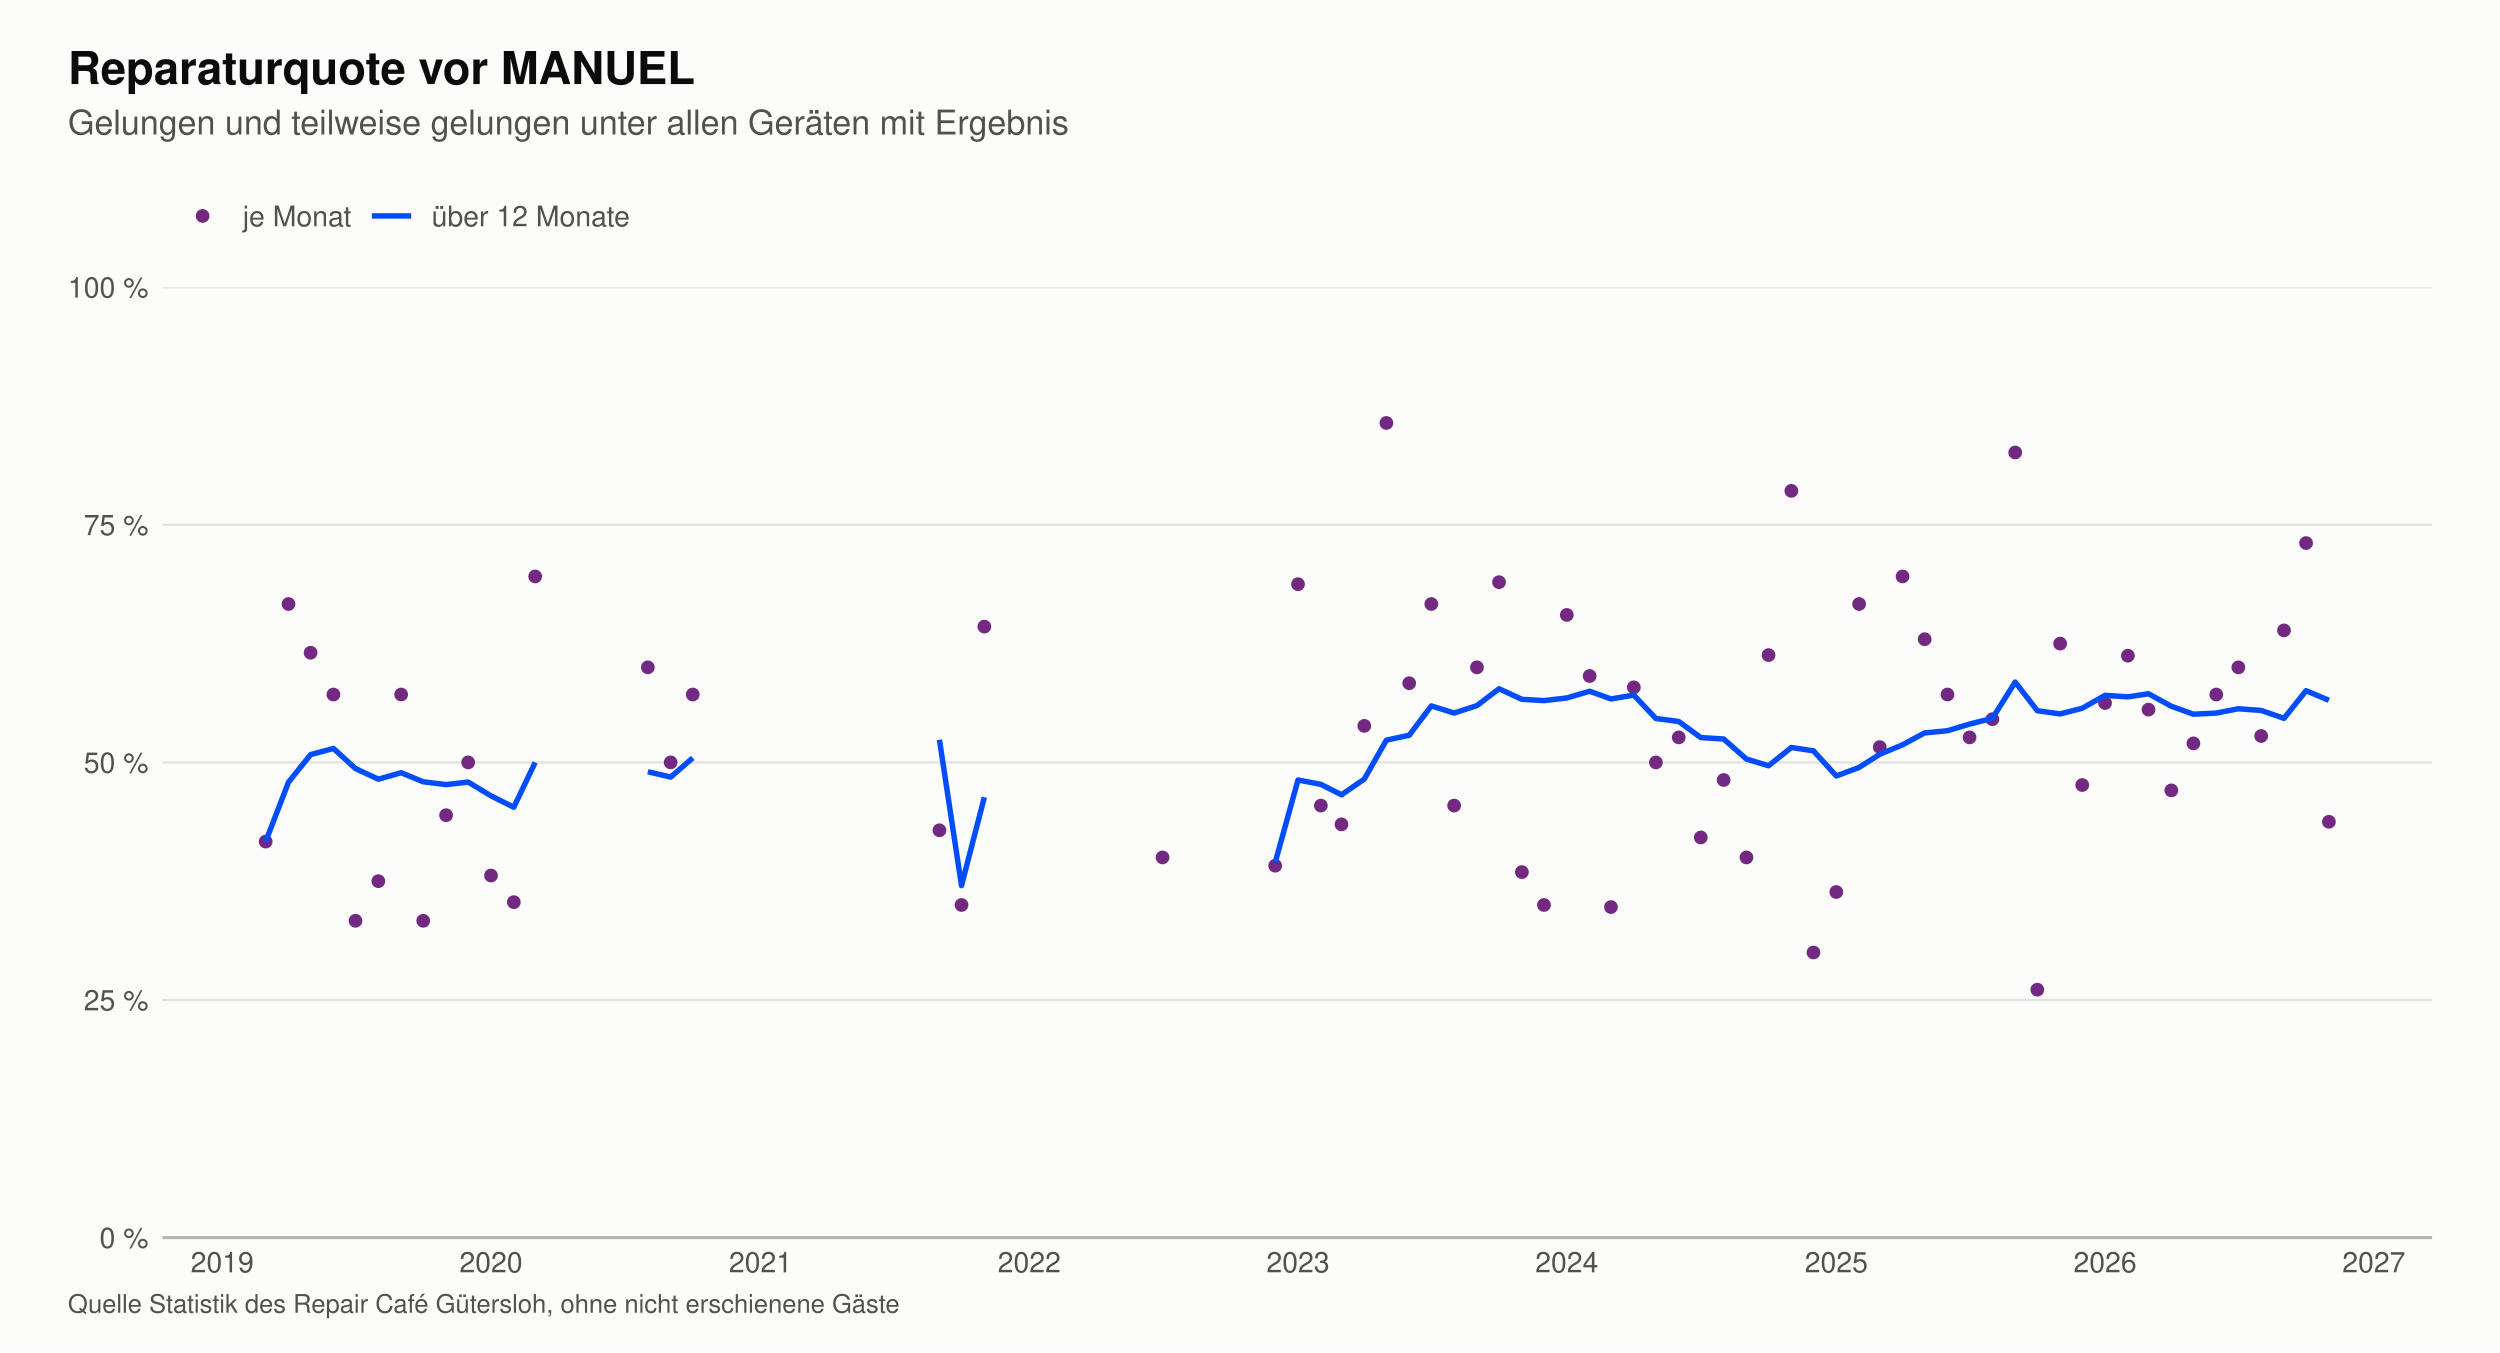
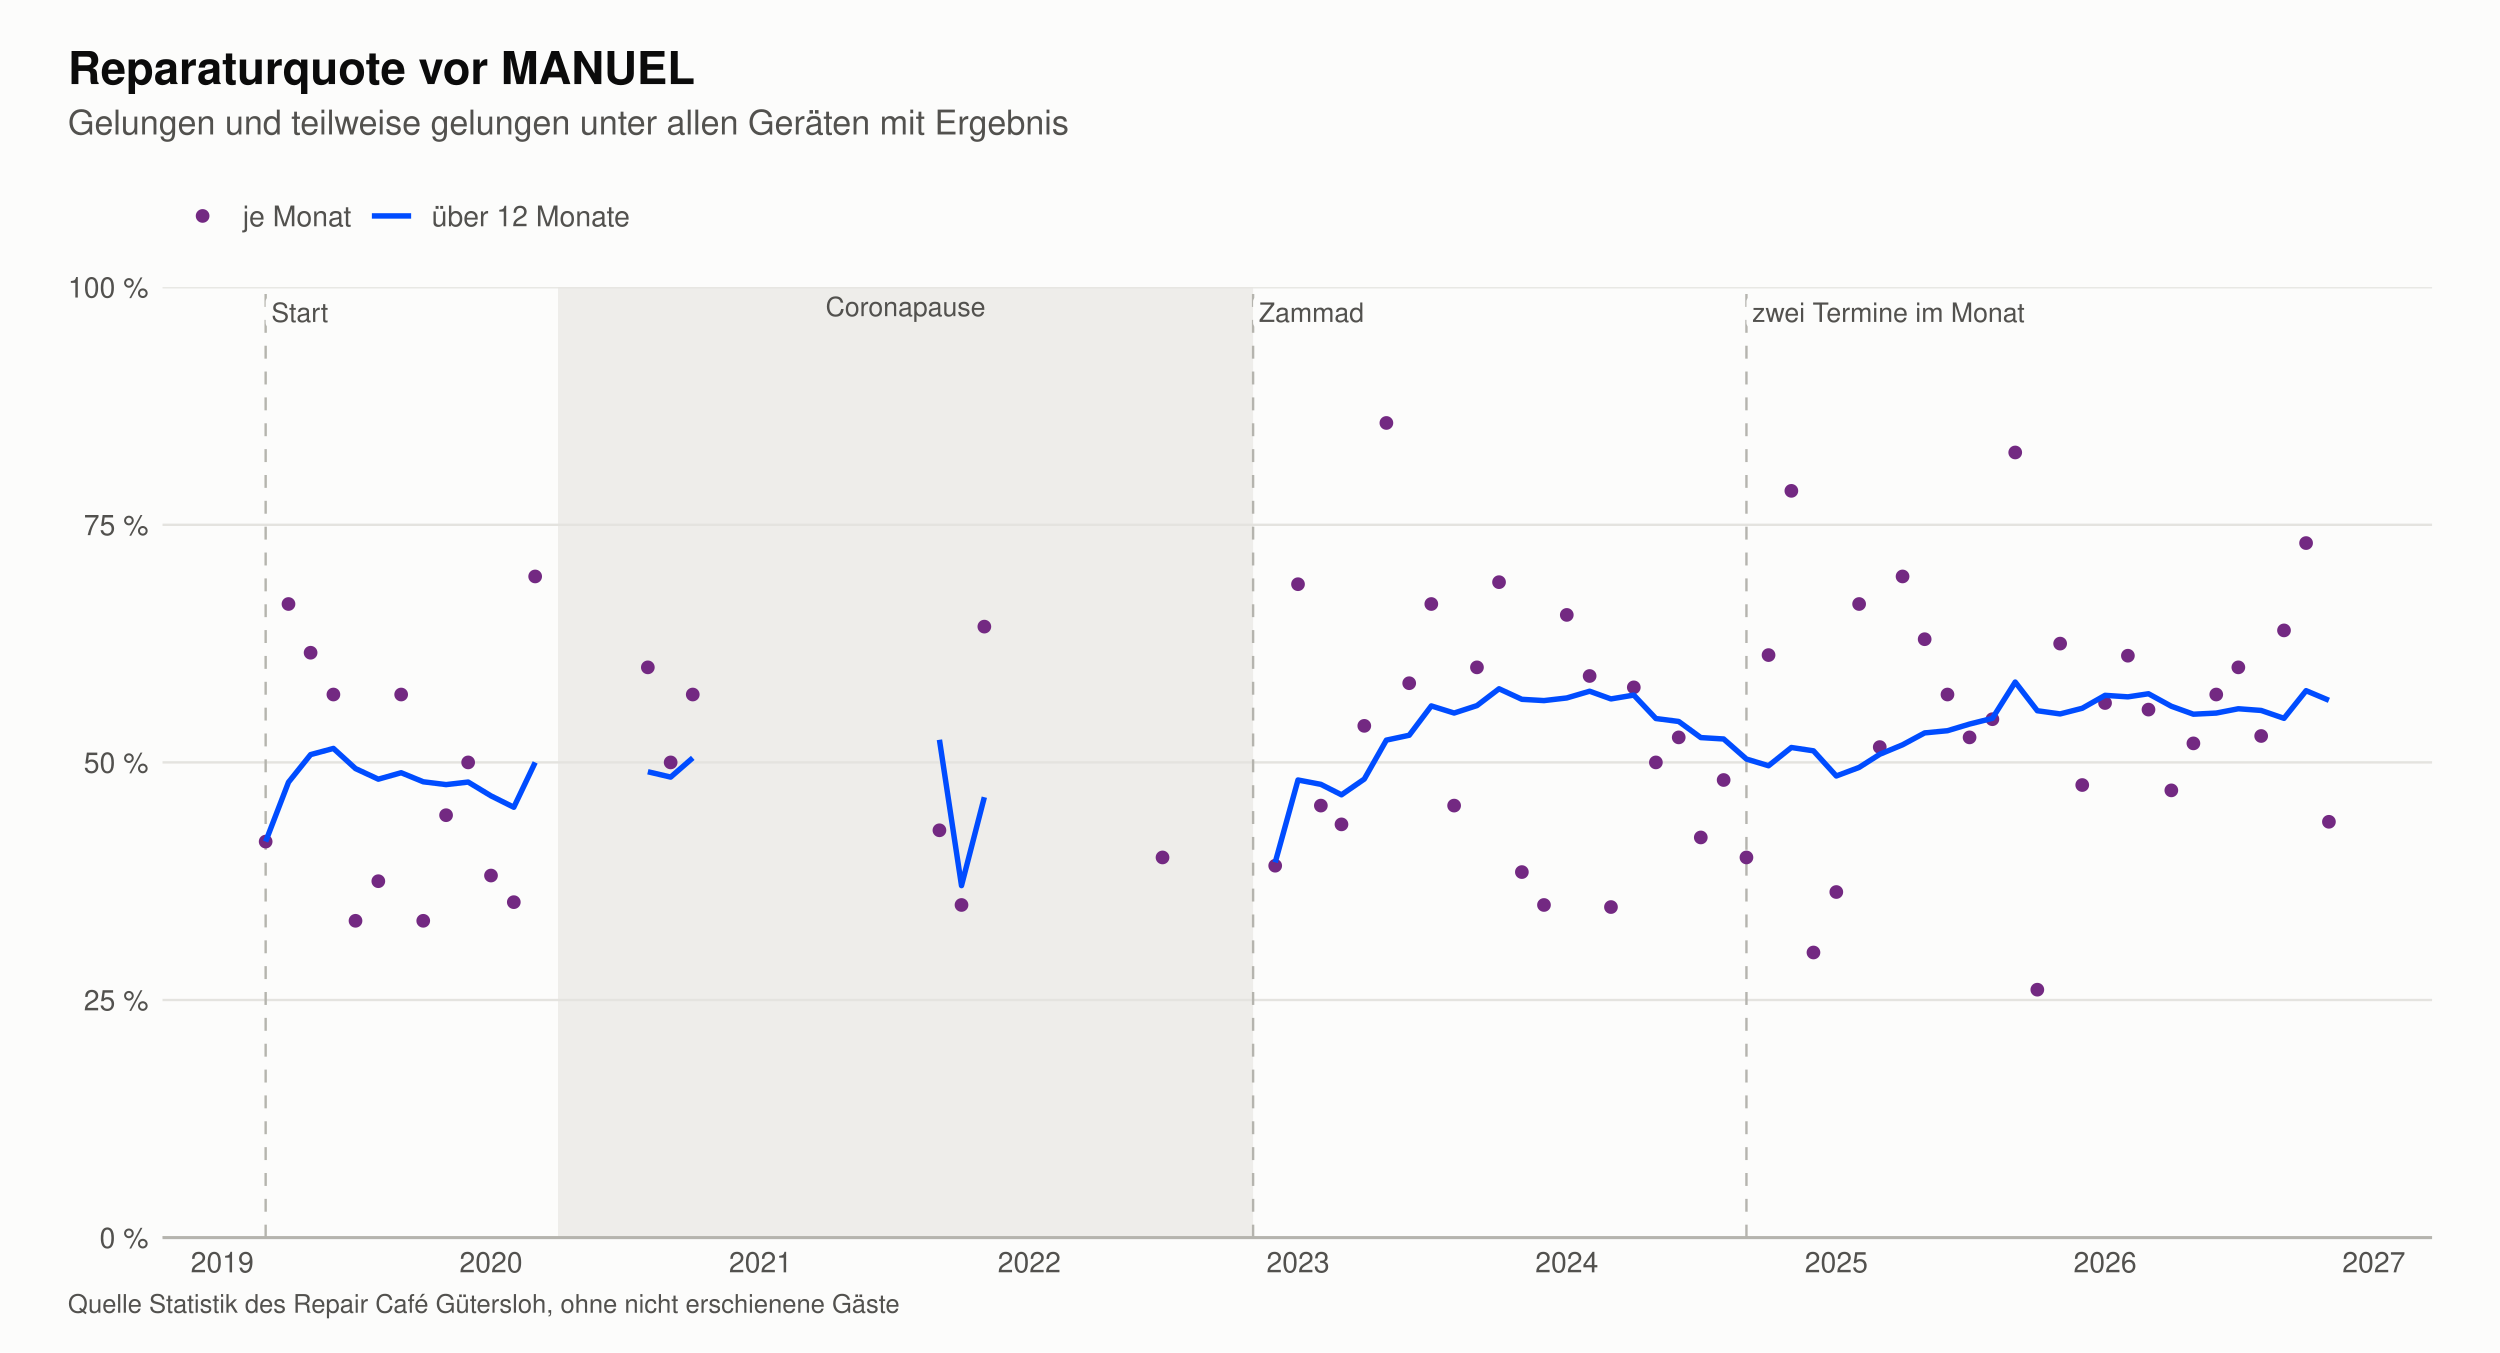
<svg xmlns="http://www.w3.org/2000/svg" width="880.00pt" height="476.00pt" viewBox="0 0 880.00 476.00">
  <style>@media (prefers-color-scheme: dark) {
[style*='fill: #FCFCFB'] { fill: #1A1A19 !important; }
[style*='stroke: #FCFCFB'] { stroke: #1A1A19 !important; }
[style*='fill: #0B0B0B'] { fill: #F0EFEC !important; }
[style*='stroke: #0B0B0B'] { stroke: #F0EFEC !important; }
[style*='fill: #52514E'] { fill: #C3C2B7 !important; }
[style*='stroke: #52514E'] { stroke: #C3C2B7 !important; }
[style*='fill: #E4E3DF'] { fill: #3A3A37 !important; }
[style*='stroke: #E4E3DF'] { stroke: #3A3A37 !important; }
[style*='fill: #B5B4AE'] { fill: #5C5B55 !important; }
[style*='stroke: #B5B4AE'] { stroke: #5C5B55 !important; }
[style*='fill: #9A9992'] { fill: #75746E !important; }
[style*='stroke: #9A9992'] { stroke: #75746E !important; }
[style*='fill: #2A78D6'] { fill: #3987E5 !important; }
[style*='stroke: #2A78D6'] { stroke: #3987E5 !important; }
[style*='fill: #EB6834'] { fill: #D95926 !important; }
[style*='stroke: #EB6834'] { stroke: #D95926 !important; }
}</style>
  <g class="svglite">
    <defs>
      <style type="text/css">
    .svglite line, .svglite polyline, .svglite polygon, .svglite path, .svglite rect, .svglite circle {
      fill: none;
      stroke: #000000;
      stroke-linecap: round;
      stroke-linejoin: round;
      stroke-miterlimit: 10.00;
    }
    .svglite text {
      white-space: pre;
    }
    .svglite g.glyphgroup path {
      fill: inherit;
      stroke: none;
    }
  </style>
    </defs>
    <rect width="100%" height="100%" style="stroke: none; fill: #FCFCFB;" />
    <defs>
      <clipPath id="cpMC4wMHw4ODAuMDB8MC4wMHw0NzYuMDA=">
        <rect x="0.00" y="0.00" width="880.00" height="476.00" />
      </clipPath>
    </defs>
    <g clip-path="url(#cpMC4wMHw4ODAuMDB8MC4wMHw0NzYuMDA=)">
      <rect x="0.00" y="0.00" width="880.00" height="476.00" style="stroke-width: 1.07; stroke: none; fill: #FCFCFB;" />
    </g>
    <defs>
      <clipPath id="cpNTcuMjB8ODU2LjA5fDEwMS4wOXw0MzUuNjQ=">
        <rect x="57.20" y="101.09" width="798.89" height="334.55" />
      </clipPath>
    </defs>
    <g clip-path="url(#cpNTcuMjB8ODU2LjA5fDEwMS4wOXw0MzUuNjQ=)">
      <polyline points="57.20,435.64 856.09,435.64 " style="stroke-width: 0.85; stroke: #E4E3DF; stroke-linecap: butt;" />
      <polyline points="57.20,352.00 856.09,352.00 " style="stroke-width: 0.85; stroke: #E4E3DF; stroke-linecap: butt;" />
      <polyline points="57.20,268.37 856.09,268.37 " style="stroke-width: 0.85; stroke: #E4E3DF; stroke-linecap: butt;" />
      <polyline points="57.20,184.73 856.09,184.73 " style="stroke-width: 0.85; stroke: #E4E3DF; stroke-linecap: butt;" />
      <polyline points="57.20,101.09 856.09,101.09 " style="stroke-width: 0.85; stroke: #E4E3DF; stroke-linecap: butt;" />
+       <rect x="196.41" y="101.09" width="244.68" height="334.55" style="stroke-width: 1.07; stroke: none; stroke-linecap: butt; stroke-linejoin: miter; fill: #E4E3DF; fill-opacity: 0.60;" />
+       <text x="318.75" y="111.27" text-anchor="middle" style="font-size: 9.39px;fill: #52514E; font-family: &quot;Nimbus Sans&quot;;" textLength="56.25px" lengthAdjust="spacingAndGlyphs">Coronapause</text>
+       <line x1="93.51" y1="435.64" x2="93.51" y2="101.09" style="stroke-width: 0.85; stroke: #B5B4AE; stroke-dasharray: 4.55,4.55; stroke-linecap: butt;" />
+       <line x1="441.09" y1="435.64" x2="441.09" y2="101.09" style="stroke-width: 0.85; stroke: #B5B4AE; stroke-dasharray: 4.55,4.55; stroke-linecap: butt;" />
+       <line x1="614.75" y1="435.64" x2="614.75" y2="101.09" style="stroke-width: 0.85; stroke: #B5B4AE; stroke-dasharray: 4.55,4.55; stroke-linecap: butt;" />
+       <polygon points="95.20,115.37 115.82,115.37 115.76,115.37 116.03,115.36 116.30,115.31 116.55,115.21 116.78,115.07 117.00,114.90 117.18,114.70 117.32,114.47 117.43,114.22 117.49,113.95 117.52,113.68 117.52,113.68 117.52,106.13 117.52,106.13 117.49,105.85 117.43,105.59 117.32,105.34 117.18,105.11 117.00,104.91 116.78,104.73 116.55,104.60 116.30,104.50 116.03,104.45 115.82,104.44 95.20,104.44 95.41,104.45 95.14,104.44 94.87,104.47 94.61,104.55 94.36,104.66 94.14,104.82 93.94,105.00 93.78,105.22 93.65,105.46 93.56,105.72 93.52,105.99 93.51,106.13 93.51,113.68 93.52,113.55 93.52,113.82 93.56,114.09 93.65,114.34 93.78,114.59 93.94,114.80 94.14,114.99 94.36,115.15 94.61,115.26 94.87,115.34 95.14,115.37 " style="stroke-width: 0.00; stroke: none; fill: #FCFCFB;" />
+       <text x="95.51" y="113.32" style="font-size: 9.39px;fill: #52514E; font-family: &quot;Nimbus Sans&quot;;" textLength="20.02px" lengthAdjust="spacingAndGlyphs">Start</text>
+       <polygon points="442.78,115.37 480.40,115.37 480.34,115.37 480.61,115.36 480.87,115.31 481.13,115.21 481.36,115.07 481.58,114.90 481.76,114.70 481.90,114.47 482.01,114.22 482.07,113.95 482.09,113.68 482.09,113.68 482.09,106.13 482.09,106.13 482.07,105.85 482.01,105.59 481.90,105.34 481.76,105.11 481.58,104.91 481.36,104.73 481.13,104.60 480.87,104.50 480.61,104.45 480.40,104.44 442.78,104.44 442.99,104.45 442.72,104.44 442.45,104.47 442.18,104.55 441.94,104.66 441.71,104.82 441.52,105.00 441.36,105.22 441.23,105.46 441.14,105.72 441.10,105.99 441.09,106.13 441.09,113.68 441.10,113.55 441.10,113.82 441.14,114.09 441.23,114.34 441.36,114.59 441.52,114.80 441.71,114.99 441.94,115.15 442.18,115.26 442.45,115.34 442.72,115.37 " style="stroke-width: 0.00; stroke: none; fill: #FCFCFB;" />
+       <text x="443.09" y="113.32" style="font-size: 9.39px;fill: #52514E; font-family: &quot;Nimbus Sans&quot;;" textLength="37.02px" lengthAdjust="spacingAndGlyphs">Zammad</text>
+       <polygon points="616.44,115.37 712.89,115.37 712.82,115.37 713.10,115.36 713.36,115.31 713.62,115.21 713.85,115.07 714.06,114.90 714.24,114.70 714.39,114.47 714.50,114.22 714.56,113.95 714.58,113.68 714.58,113.68 714.58,106.13 714.58,106.13 714.56,105.85 714.50,105.59 714.39,105.34 714.24,105.11 714.06,104.91 713.85,104.73 713.62,104.60 713.36,104.50 713.10,104.45 712.89,104.44 616.44,104.44 616.65,104.45 616.38,104.44 616.11,104.47 615.84,104.55 615.60,104.66 615.38,104.82 615.18,105.00 615.02,105.22 614.89,105.46 614.80,105.72 614.76,105.99 614.75,106.13 614.75,113.68 614.76,113.55 614.76,113.82 614.80,114.09 614.89,114.34 615.02,114.59 615.18,114.80 615.38,114.99 615.60,115.15 615.84,115.26 616.11,115.34 616.38,115.37 " style="stroke-width: 0.00; stroke: none; fill: #FCFCFB;" />
+       <text x="616.75" y="113.32" style="font-size: 9.39px;fill: #52514E; font-family: &quot;Nimbus Sans&quot;;" textLength="95.84px" lengthAdjust="spacingAndGlyphs">zwei Termine im Monat</text>
      <circle cx="93.51" cy="296.24" r="2.06" style="stroke-width: 0.71; stroke: #732982; fill: #732982;" />
      <circle cx="101.55" cy="212.61" r="2.06" style="stroke-width: 0.71; stroke: #732982; fill: #732982;" />
      <circle cx="109.33" cy="229.76" r="2.06" style="stroke-width: 0.71; stroke: #732982; fill: #732982;" />
      <circle cx="117.36" cy="244.47" r="2.06" style="stroke-width: 0.71; stroke: #732982; fill: #732982;" />
      <circle cx="125.14" cy="324.12" r="2.06" style="stroke-width: 0.71; stroke: #732982; fill: #732982;" />
      <circle cx="133.17" cy="310.18" r="2.06" style="stroke-width: 0.71; stroke: #732982; fill: #732982;" />
      <circle cx="141.21" cy="244.47" r="2.06" style="stroke-width: 0.71; stroke: #732982; fill: #732982;" />
      <circle cx="148.98" cy="324.12" r="2.06" style="stroke-width: 0.71; stroke: #732982; fill: #732982;" />
      <circle cx="157.02" cy="286.95" r="2.06" style="stroke-width: 0.71; stroke: #732982; fill: #732982;" />
      <circle cx="164.79" cy="268.37" r="2.06" style="stroke-width: 0.71; stroke: #732982; fill: #732982;" />
      <circle cx="172.83" cy="308.19" r="2.06" style="stroke-width: 0.71; stroke: #732982; fill: #732982;" />
      <circle cx="180.86" cy="317.56" r="2.06" style="stroke-width: 0.71; stroke: #732982; fill: #732982;" />
      <circle cx="188.38" cy="202.91" r="2.06" style="stroke-width: 0.71; stroke: #732982; fill: #732982;" />
      <circle cx="228.04" cy="234.91" r="2.06" style="stroke-width: 0.71; stroke: #732982; fill: #732982;" />
      <circle cx="236.07" cy="268.37" r="2.06" style="stroke-width: 0.71; stroke: #732982; fill: #732982;" />
      <circle cx="243.85" cy="244.47" r="2.06" style="stroke-width: 0.71; stroke: #732982; fill: #732982;" />
      <circle cx="330.68" cy="292.26" r="2.06" style="stroke-width: 0.71; stroke: #732982; fill: #732982;" />
      <circle cx="338.45" cy="318.55" r="2.06" style="stroke-width: 0.71; stroke: #732982; fill: #732982;" />
      <circle cx="346.49" cy="220.57" r="2.06" style="stroke-width: 0.71; stroke: #732982; fill: #732982;" />
      <circle cx="409.21" cy="301.82" r="2.06" style="stroke-width: 0.71; stroke: #732982; fill: #732982;" />
      <circle cx="448.87" cy="304.73" r="2.06" style="stroke-width: 0.71; stroke: #732982; fill: #732982;" />
      <circle cx="456.90" cy="205.64" r="2.06" style="stroke-width: 0.71; stroke: #732982; fill: #732982;" />
      <circle cx="464.94" cy="283.57" r="2.06" style="stroke-width: 0.71; stroke: #732982; fill: #732982;" />
      <circle cx="472.20" cy="290.18" r="2.06" style="stroke-width: 0.71; stroke: #732982; fill: #732982;" />
      <circle cx="480.23" cy="255.50" r="2.06" style="stroke-width: 0.71; stroke: #732982; fill: #732982;" />
      <circle cx="488.01" cy="148.88" r="2.06" style="stroke-width: 0.71; stroke: #732982; fill: #732982;" />
      <circle cx="496.04" cy="240.49" r="2.06" style="stroke-width: 0.71; stroke: #732982; fill: #732982;" />
      <circle cx="503.82" cy="212.61" r="2.06" style="stroke-width: 0.71; stroke: #732982; fill: #732982;" />
      <circle cx="511.85" cy="283.57" r="2.06" style="stroke-width: 0.71; stroke: #732982; fill: #732982;" />
      <circle cx="519.89" cy="234.91" r="2.06" style="stroke-width: 0.71; stroke: #732982; fill: #732982;" />
      <circle cx="527.66" cy="204.92" r="2.06" style="stroke-width: 0.71; stroke: #732982; fill: #732982;" />
      <circle cx="535.70" cy="306.97" r="2.06" style="stroke-width: 0.71; stroke: #732982; fill: #732982;" />
      <circle cx="543.48" cy="318.55" r="2.06" style="stroke-width: 0.71; stroke: #732982; fill: #732982;" />
      <circle cx="551.51" cy="216.45" r="2.06" style="stroke-width: 0.71; stroke: #732982; fill: #732982;" />
      <circle cx="559.55" cy="237.95" r="2.06" style="stroke-width: 0.71; stroke: #732982; fill: #732982;" />
      <circle cx="567.06" cy="319.28" r="2.06" style="stroke-width: 0.71; stroke: #732982; fill: #732982;" />
      <circle cx="575.10" cy="241.95" r="2.06" style="stroke-width: 0.71; stroke: #732982; fill: #732982;" />
      <circle cx="582.87" cy="268.37" r="2.06" style="stroke-width: 0.71; stroke: #732982; fill: #732982;" />
      <circle cx="590.91" cy="259.56" r="2.06" style="stroke-width: 0.71; stroke: #732982; fill: #732982;" />
      <circle cx="598.68" cy="294.78" r="2.06" style="stroke-width: 0.71; stroke: #732982; fill: #732982;" />
      <circle cx="606.72" cy="274.56" r="2.06" style="stroke-width: 0.71; stroke: #732982; fill: #732982;" />
      <circle cx="614.75" cy="301.82" r="2.06" style="stroke-width: 0.71; stroke: #732982; fill: #732982;" />
      <circle cx="622.53" cy="230.59" r="2.06" style="stroke-width: 0.71; stroke: #732982; fill: #732982;" />
      <circle cx="630.56" cy="172.78" r="2.06" style="stroke-width: 0.71; stroke: #732982; fill: #732982;" />
      <circle cx="638.34" cy="335.28" r="2.06" style="stroke-width: 0.71; stroke: #732982; fill: #732982;" />
      <circle cx="646.38" cy="313.99" r="2.06" style="stroke-width: 0.71; stroke: #732982; fill: #732982;" />
      <circle cx="654.41" cy="212.61" r="2.06" style="stroke-width: 0.71; stroke: #732982; fill: #732982;" />
      <circle cx="661.67" cy="262.97" r="2.06" style="stroke-width: 0.71; stroke: #732982; fill: #732982;" />
      <circle cx="669.70" cy="202.91" r="2.06" style="stroke-width: 0.71; stroke: #732982; fill: #732982;" />
      <circle cx="677.48" cy="225.00" r="2.06" style="stroke-width: 0.71; stroke: #732982; fill: #732982;" />
      <circle cx="685.51" cy="244.47" r="2.06" style="stroke-width: 0.71; stroke: #732982; fill: #732982;" />
      <circle cx="693.29" cy="259.56" r="2.06" style="stroke-width: 0.71; stroke: #732982; fill: #732982;" />
      <circle cx="701.32" cy="253.16" r="2.06" style="stroke-width: 0.71; stroke: #732982; fill: #732982;" />
      <circle cx="709.36" cy="159.27" r="2.06" style="stroke-width: 0.71; stroke: #732982; fill: #732982;" />
      <circle cx="717.14" cy="348.37" r="2.06" style="stroke-width: 0.71; stroke: #732982; fill: #732982;" />
      <circle cx="725.17" cy="226.55" r="2.06" style="stroke-width: 0.71; stroke: #732982; fill: #732982;" />
      <circle cx="732.95" cy="276.33" r="2.06" style="stroke-width: 0.71; stroke: #732982; fill: #732982;" />
      <circle cx="740.98" cy="247.46" r="2.06" style="stroke-width: 0.71; stroke: #732982; fill: #732982;" />
      <circle cx="749.02" cy="230.81" r="2.06" style="stroke-width: 0.71; stroke: #732982; fill: #732982;" />
      <circle cx="756.27" cy="249.78" r="2.06" style="stroke-width: 0.71; stroke: #732982; fill: #732982;" />
      <circle cx="764.31" cy="278.21" r="2.06" style="stroke-width: 0.71; stroke: #732982; fill: #732982;" />
      <circle cx="772.08" cy="261.67" r="2.06" style="stroke-width: 0.71; stroke: #732982; fill: #732982;" />
      <circle cx="780.12" cy="244.47" r="2.06" style="stroke-width: 0.71; stroke: #732982; fill: #732982;" />
      <circle cx="787.90" cy="234.91" r="2.06" style="stroke-width: 0.71; stroke: #732982; fill: #732982;" />
      <circle cx="795.93" cy="259.07" r="2.06" style="stroke-width: 0.71; stroke: #732982; fill: #732982;" />
      <circle cx="803.97" cy="221.90" r="2.06" style="stroke-width: 0.71; stroke: #732982; fill: #732982;" />
      <circle cx="811.74" cy="191.16" r="2.06" style="stroke-width: 0.71; stroke: #732982; fill: #732982;" />
      <circle cx="819.78" cy="289.27" r="2.06" style="stroke-width: 0.71; stroke: #732982; fill: #732982;" />
      <polyline points="93.51,296.24 101.55,275.34 109.33,265.62 117.36,263.45 125.14,270.54 133.17,274.27 141.21,272.00 148.98,275.19 157.02,276.18 164.79,275.28 172.83,280.15 180.86,284.15 188.38,268.37 " style="stroke-width: 1.92; stroke: #004CFF; stroke-linecap: butt;" />
      <polyline points="228.04,271.65 236.07,273.54 243.85,266.77 " style="stroke-width: 1.92; stroke: #004CFF; stroke-linecap: butt;" />
      <polyline points="330.68,260.40 338.45,311.73 346.49,280.61 " style="stroke-width: 1.92; stroke: #004CFF; stroke-linecap: butt;" />
      <polyline points="448.87,303.58 456.90,274.56 464.94,276.09 472.20,279.77 480.23,274.23 488.01,260.52 496.04,258.81 503.82,248.48 511.85,250.99 519.89,248.37 527.66,242.45 535.70,246.16 543.48,246.61 551.51,245.68 559.55,243.31 567.06,246.02 575.10,244.67 582.87,252.92 590.91,253.96 598.68,259.63 606.72,260.12 614.75,267.19 622.53,269.54 630.56,263.12 638.34,264.29 646.38,273.14 654.41,270.13 661.67,265.51 669.70,262.17 677.48,257.98 685.51,257.21 693.29,254.87 701.32,252.85 709.36,240.09 717.14,250.18 725.17,251.30 732.95,249.31 740.98,244.76 749.02,245.29 756.27,244.20 764.31,248.60 772.08,251.40 780.12,251.00 787.90,249.48 795.93,250.08 803.97,252.85 811.74,243.12 819.78,246.51 " style="stroke-width: 1.92; stroke: #004CFF; stroke-linecap: butt;" />
    </g>
    <g clip-path="url(#cpMC4wMHw4ODAuMDB8MC4wMHw0NzYuMDA=)">
      <text x="52.27" y="439.28" text-anchor="end" style="font-size: 10.00px;fill: #52514E; font-family: &quot;Nimbus Sans&quot;;" textLength="17.23px" lengthAdjust="spacingAndGlyphs">0 %</text>
      <text x="52.27" y="355.65" text-anchor="end" style="font-size: 10.00px;fill: #52514E; font-family: &quot;Nimbus Sans&quot;;" textLength="22.80px" lengthAdjust="spacingAndGlyphs">25 %</text>
      <text x="52.27" y="272.01" text-anchor="end" style="font-size: 10.00px;fill: #52514E; font-family: &quot;Nimbus Sans&quot;;" textLength="22.80px" lengthAdjust="spacingAndGlyphs">50 %</text>
      <text x="52.27" y="188.37" text-anchor="end" style="font-size: 10.00px;fill: #52514E; font-family: &quot;Nimbus Sans&quot;;" textLength="22.80px" lengthAdjust="spacingAndGlyphs">75 %</text>
      <text x="52.27" y="104.73" text-anchor="end" style="font-size: 10.00px;fill: #52514E; font-family: &quot;Nimbus Sans&quot;;" textLength="28.36px" lengthAdjust="spacingAndGlyphs">100 %</text>
      <polyline points="57.20,435.64 856.09,435.64 " style="stroke-width: 1.07; stroke: #B5B4AE; stroke-linecap: butt;" />
      <text x="78.22" y="447.86" text-anchor="middle" style="font-size: 10.00px;fill: #52514E; font-family: &quot;Nimbus Sans&quot;;" textLength="22.25px" lengthAdjust="spacingAndGlyphs">2019</text>
      <text x="172.83" y="447.86" text-anchor="middle" style="font-size: 10.00px;fill: #52514E; font-family: &quot;Nimbus Sans&quot;;" textLength="22.25px" lengthAdjust="spacingAndGlyphs">2020</text>
      <text x="267.69" y="447.86" text-anchor="middle" style="font-size: 10.00px;fill: #52514E; font-family: &quot;Nimbus Sans&quot;;" textLength="22.25px" lengthAdjust="spacingAndGlyphs">2021</text>
      <text x="362.30" y="447.86" text-anchor="middle" style="font-size: 10.00px;fill: #52514E; font-family: &quot;Nimbus Sans&quot;;" textLength="22.25px" lengthAdjust="spacingAndGlyphs">2022</text>
      <text x="456.90" y="447.86" text-anchor="middle" style="font-size: 10.00px;fill: #52514E; font-family: &quot;Nimbus Sans&quot;;" textLength="22.25px" lengthAdjust="spacingAndGlyphs">2023</text>
      <text x="551.51" y="447.86" text-anchor="middle" style="font-size: 10.00px;fill: #52514E; font-family: &quot;Nimbus Sans&quot;;" textLength="22.25px" lengthAdjust="spacingAndGlyphs">2024</text>
      <text x="646.38" y="447.86" text-anchor="middle" style="font-size: 10.00px;fill: #52514E; font-family: &quot;Nimbus Sans&quot;;" textLength="22.25px" lengthAdjust="spacingAndGlyphs">2025</text>
      <text x="740.98" y="447.86" text-anchor="middle" style="font-size: 10.00px;fill: #52514E; font-family: &quot;Nimbus Sans&quot;;" textLength="22.25px" lengthAdjust="spacingAndGlyphs">2026</text>
      <text x="835.59" y="447.86" text-anchor="middle" style="font-size: 10.00px;fill: #52514E; font-family: &quot;Nimbus Sans&quot;;" textLength="22.25px" lengthAdjust="spacingAndGlyphs">2027</text>
      <circle cx="71.32" cy="76.01" r="2.06" style="stroke-width: 0.71; stroke: #732982; fill: #732982;" />
      <line x1="130.90" y1="76.01" x2="144.72" y2="76.01" style="stroke-width: 1.92; stroke: #004CFF; stroke-linecap: butt;" />
      <text x="85.44" y="79.65" style="font-size: 10.00px;fill: #52514E; font-family: &quot;Nimbus Sans&quot;;" textLength="38.25px" lengthAdjust="spacingAndGlyphs">je Monat</text>
      <text x="151.93" y="79.65" style="font-size: 10.00px;fill: #52514E; font-family: &quot;Nimbus Sans&quot;;" textLength="69.81px" lengthAdjust="spacingAndGlyphs">über 12 Monate</text>
      <text x="23.91" y="47.32" style="font-size: 12.00px;fill: #52514E; font-family: &quot;Nimbus Sans&quot;;" textLength="352.41px" lengthAdjust="spacingAndGlyphs">Gelungen und teilweise gelungen unter allen Geräten mit Ergebnis</text>
      <text x="23.91" y="29.60" style="font-size: 16.00px; font-weight: bold;fill: #0B0B0B; font-family: &quot;Nimbus Sans&quot;;" textLength="220.72px" lengthAdjust="spacingAndGlyphs">Reparaturquote vor MANUEL</text>
      <text x="23.91" y="462.08" style="font-size: 9.00px;fill: #52514E; font-family: &quot;Nimbus Sans&quot;;" textLength="292.66px" lengthAdjust="spacingAndGlyphs">Quelle Statistik des Repair Café Gütersloh, ohne nicht erschienene Gäste</text>
    </g>
  </g>
</svg>
